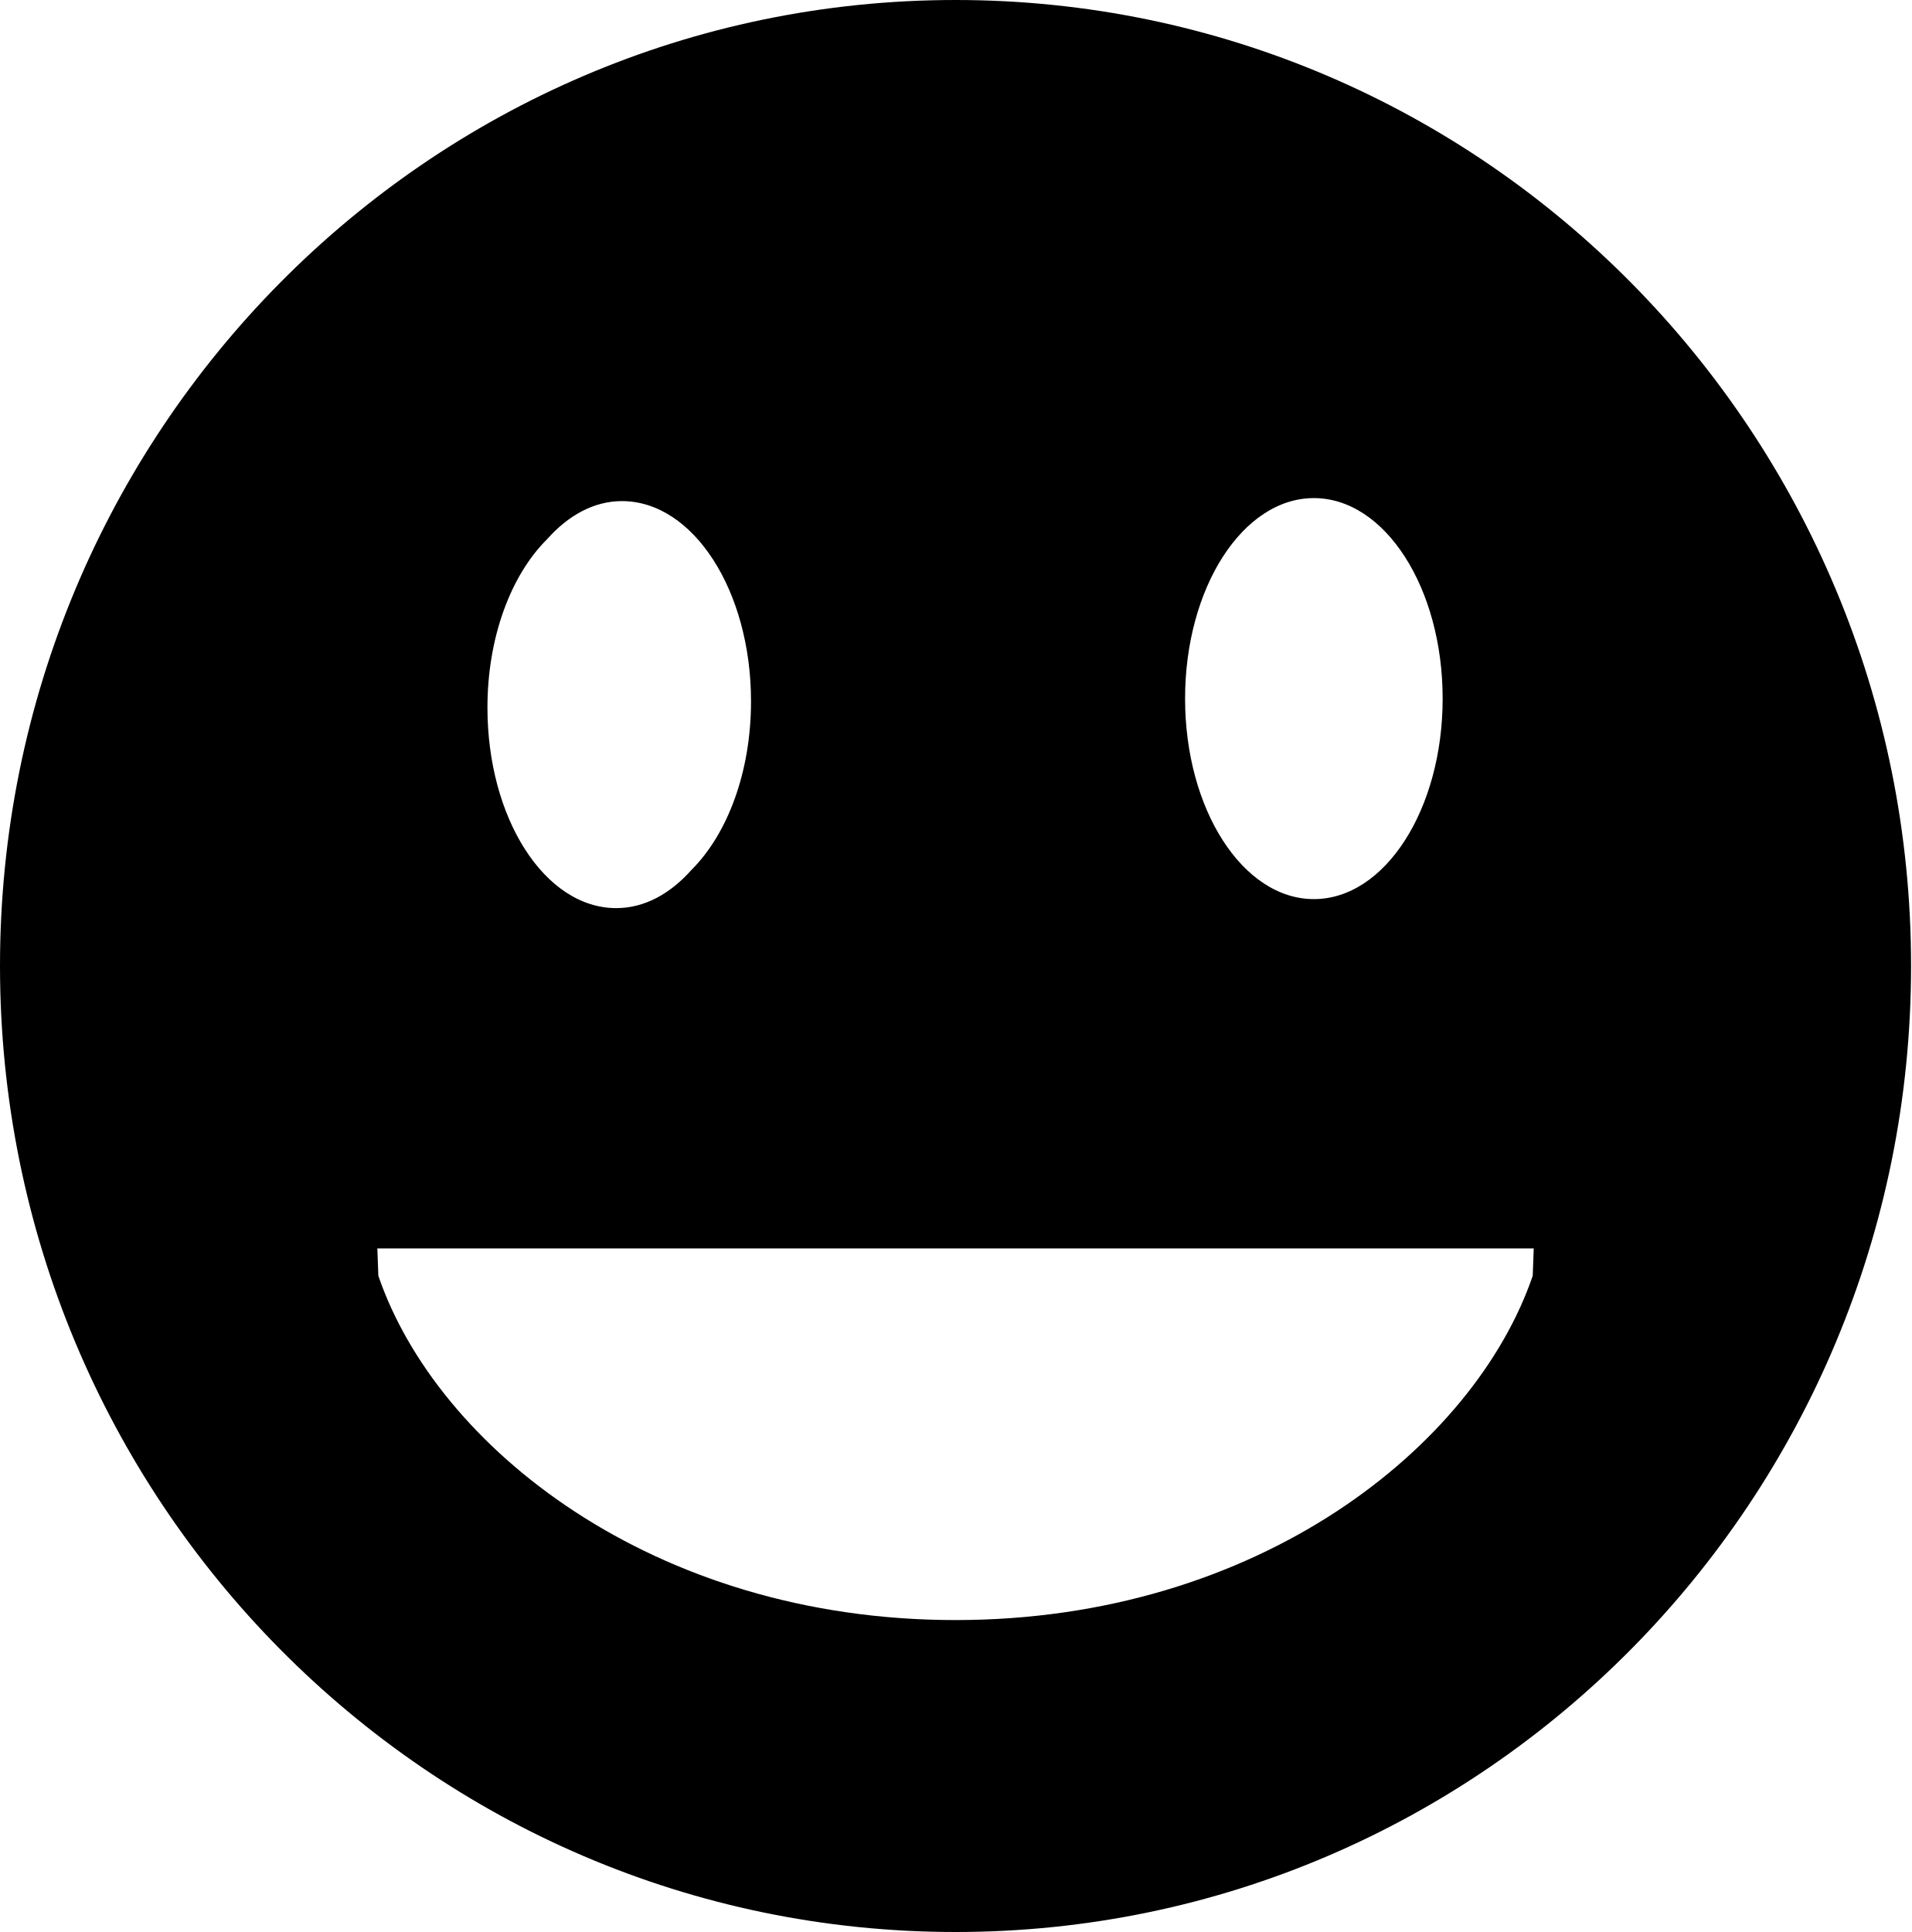
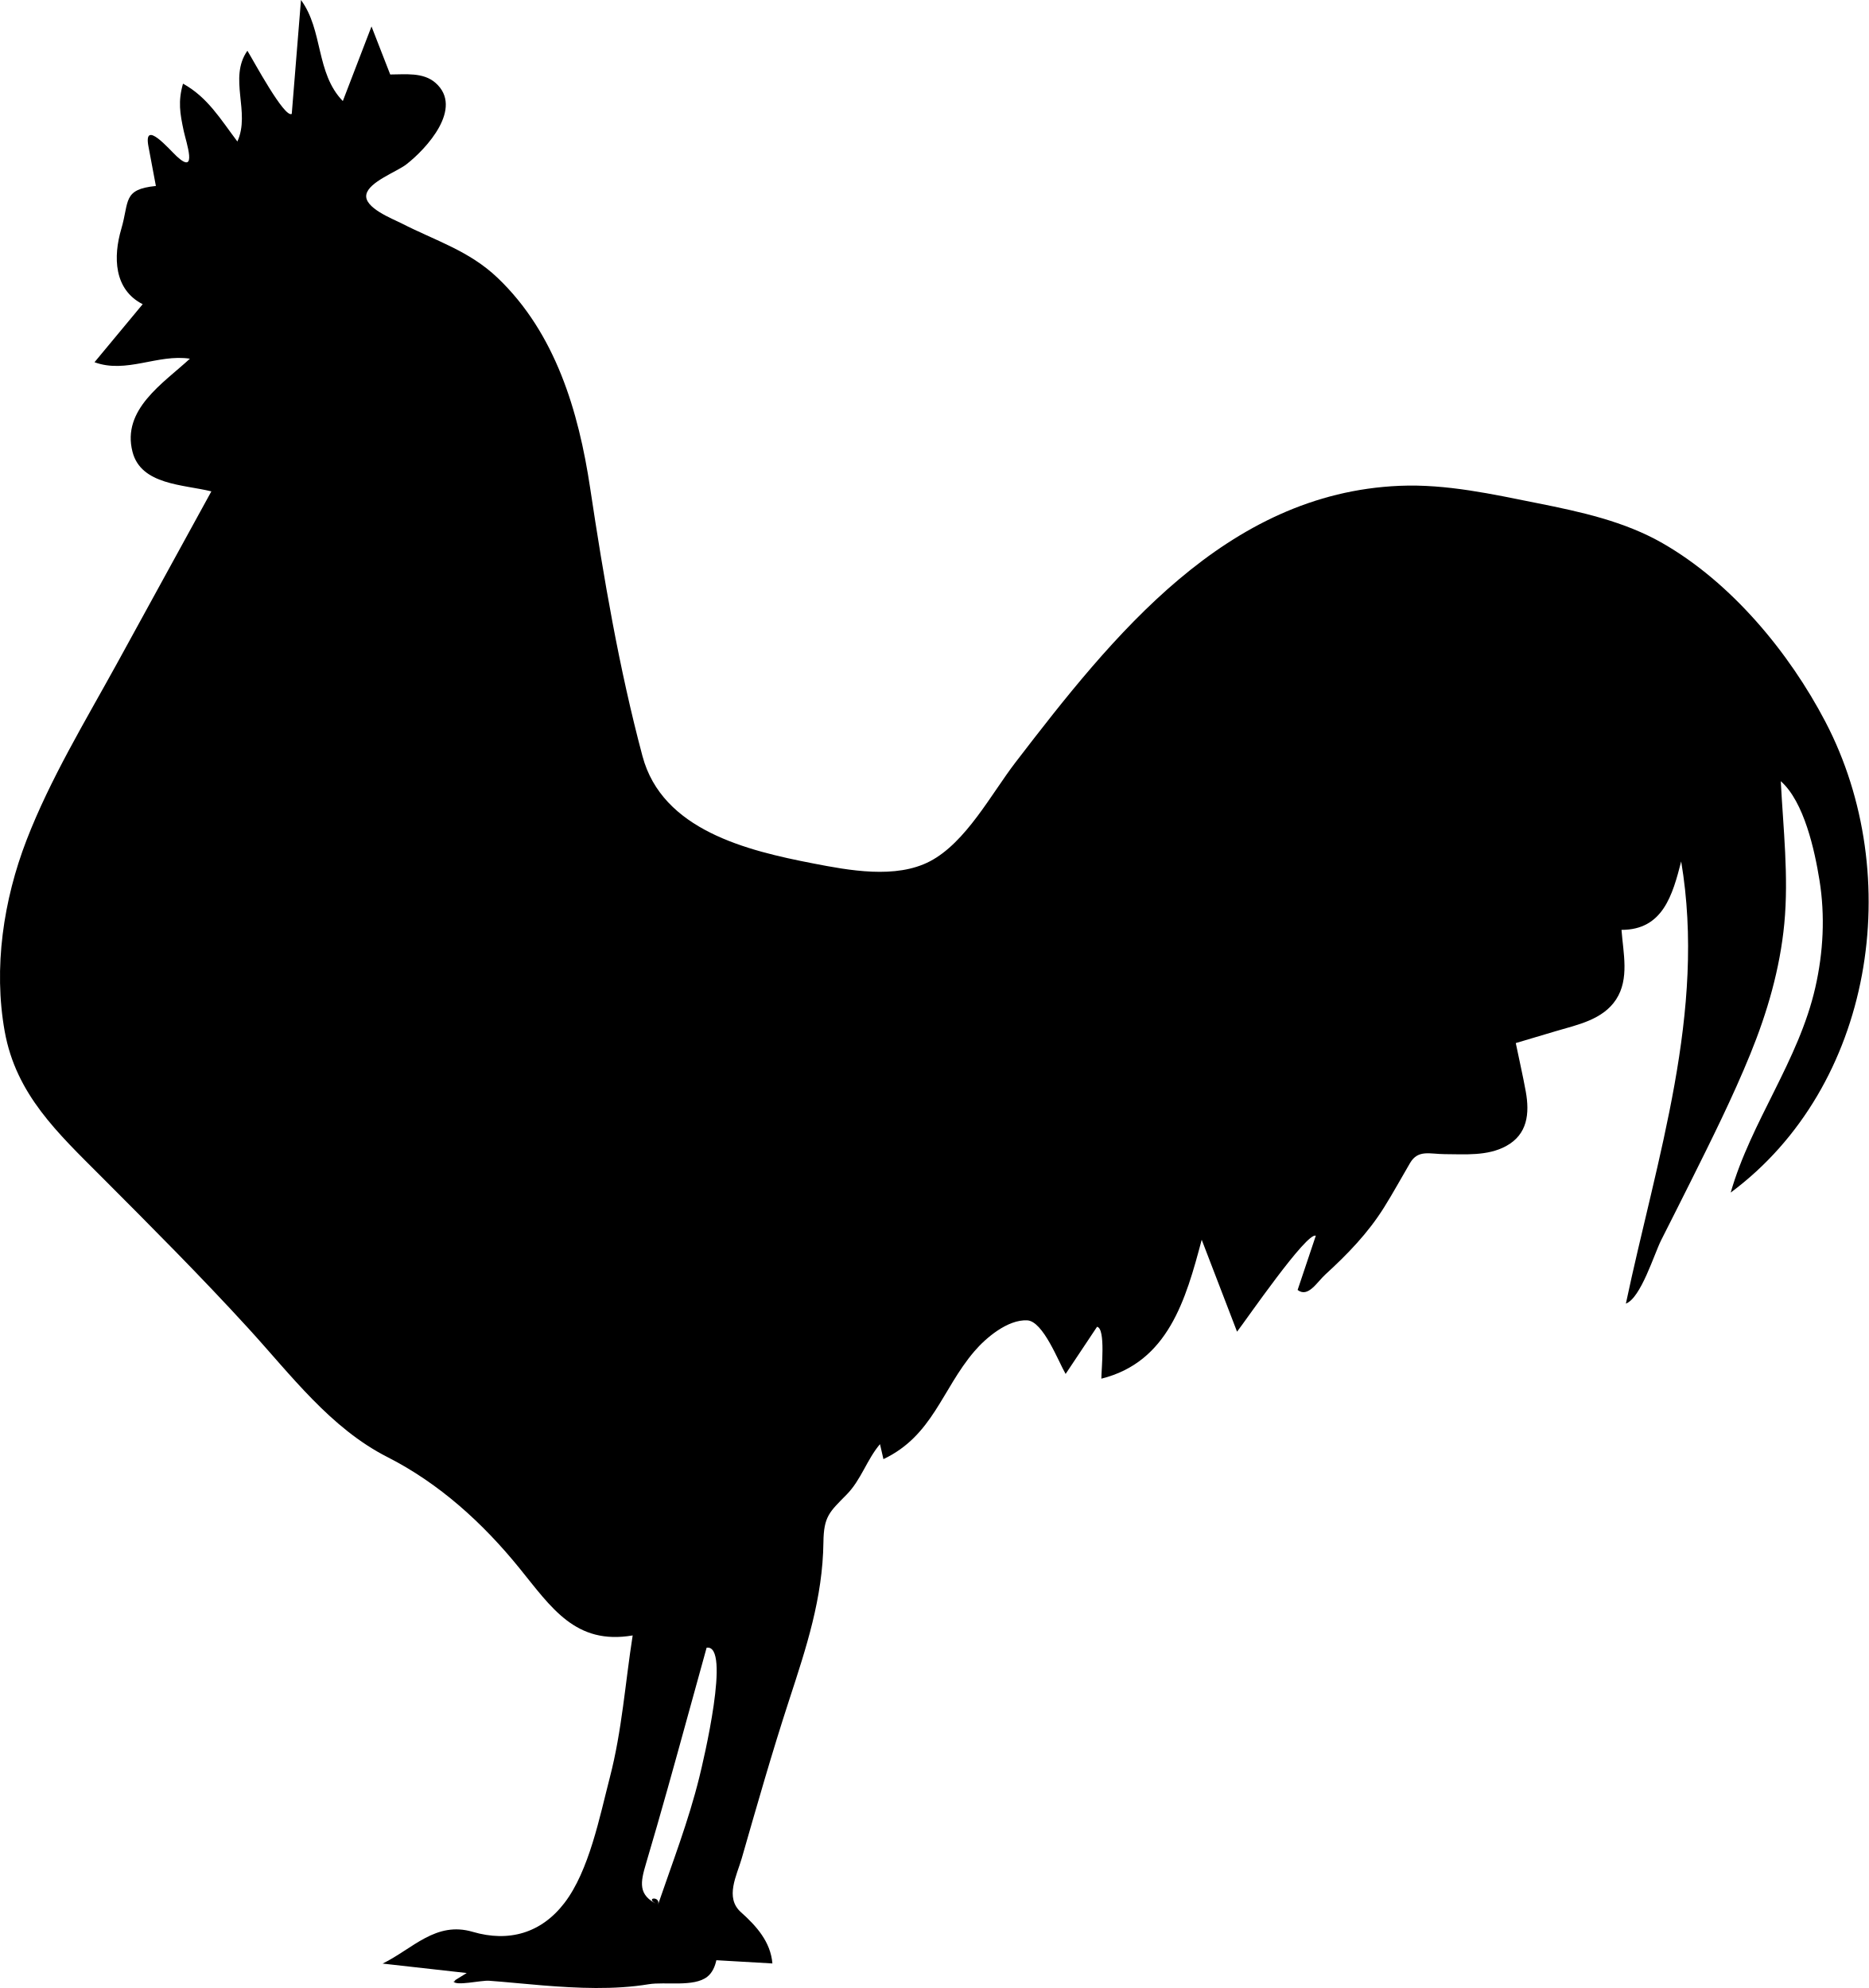
- <svg xmlns="http://www.w3.org/2000/svg" version="1.1" id="Layer_1" x="0px" y="0px" viewBox="19.6 29.9 572.9 579.1" enable-background="new 19.6 29.9 572.9 579.1" xml:space="preserve">
-   <g>
-     <path d="M306,29.9c-158.2,0-286.4,129.7-286.4,289.5c0,159.9,128.2,289.6,286.4,289.6c158.2,0,286.4-129.6,286.4-289.6   C592.4,159.6,464.3,29.9,306,29.9z M413.4,179.2c21.3,0,38.6,26.9,38.6,60.1s-17.3,60.1-38.6,60.1c-21.3,0-38.6-26.9-38.6-60.1   S392.1,179.2,413.4,179.2z M183.6,191.5c6.3-7.1,14-11.4,22.4-11.4c21.4,0,38.7,26.9,38.7,60c0,21.3-7.1,39.8-17.8,50.5   c-6.4,7.2-14.1,11.5-22.6,11.5c-21.4,0-38.6-26.9-38.6-60.1C165.7,220.8,172.8,202.2,183.6,191.5z M479,412.3   c-17.4,51-82.1,103.2-173,103.2c-90.9,0-155.6-52.2-173-103.2c-0.1-2.3-0.2-5.1-0.3-8.2h346.6C479.2,407.2,479.1,410,479,412.3z" />
-   </g>
+ <svg xmlns="http://www.w3.org/2000/svg" version="1.1" id="Layer_1" x="0px" y="0px" width="448.208px" height="476.908px" viewBox="0 0 448.208 476.908" enable-background="new 0 0 448.208 476.908" xml:space="preserve">
+   <path fill-rule="evenodd" clip-rule="evenodd" d="M108.75,475.288c1.065-0.658,2.13-1.315,3.196-1.974c-6.724-0.754-13.447-1.509-20.171-2.263c7.258-3.564,12.734-10.225,21.612-7.615c8.659,2.545,16.423,0.32,21.978-6.903c5.956-7.746,8.5-20.846,10.918-30.174c2.91-11.223,3.679-22.632,5.468-34.03c-13.705,2.342-19.491-6.675-27.16-16.136c-8.757-10.804-19.204-20.321-31.67-26.655c-13.682-6.952-23.116-19.682-33.338-30.867c-11.432-12.508-23.343-24.435-35.313-36.434c-10.406-10.432-20.42-19.675-23.14-34.805c-2.741-15.249-0.303-31.538,5.237-45.887c5.667-14.68,14.086-28.535,21.648-42.299c7.573-13.783,15.136-27.571,22.682-41.368c-6.691-1.668-16.857-1.505-18.915-9.486c-2.623-10.172,7.334-16.415,13.77-22.342c-7.708-1.178-15.252,3.653-22.885,0.845c3.852-4.64,7.704-9.28,11.556-13.92c-6.943-3.535-7.087-11.399-5.132-18.049c1.952-6.644,0.28-9.509,8.299-10.312c-0.596-3.167-1.19-6.333-1.786-9.499c-1.25-6.652,4.994,0.725,6.788,2.387c5.098,4.722,2.25-3.405,1.69-6.016c-0.934-4.354-1.402-7.144-0.188-11.418c5.91,3.261,8.995,8.521,13.041,13.876c3.221-7.034-2.212-15.172,2.403-21.774c1.461,2.369,8.884,16.23,10.642,15.155C70.717,18.216,71.456,9.108,72.193,0c5.362,7.286,3.506,17.508,10.035,24.244c2.293-5.966,4.586-11.933,6.879-17.898c1.497,3.841,2.993,7.683,4.489,11.524c3.618,0,7.911-0.59,10.866,2.011c6.821,6.002-2.151,15.789-6.989,19.544c-2.312,1.793-8.96,4.173-9.597,7.209c-0.672,3.201,6.352,5.876,8.389,6.922c8.195,4.207,16.239,6.559,23.096,13.106c13.876,13.25,19.419,31.99,22.191,50.415c3.243,21.56,6.928,43.222,12.552,64.313c4.739,17.772,25.093,22.667,40.89,25.732c8.637,1.676,19.855,3.785,28.055-0.499c8.631-4.509,14.717-16.169,20.505-23.708c23.271-30.315,50.46-64.612,92.149-66.37c11.202-0.473,22.243,1.999,33.165,4.185c10.269,2.056,20.719,4.317,29.893,9.571c16.485,9.441,30.35,26.154,39.068,42.833c19.342,37,11.591,87.481-22.709,112.958c4.889-17.078,16.305-31.608,20.301-49.216c1.914-8.429,2.374-17.181,0.993-25.729c-1.149-7.118-3.662-18.779-9.281-23.748c0.583,11.333,1.926,22.849,0.845,34.185c-1.029,10.79-4.078,21.286-8.16,31.296c-4.246,10.415-9.296,20.528-14.312,30.589c-2.336,4.686-4.7,9.356-7.06,14.03c-1.685,3.336-4.873,13.894-8.467,15.23c7.373-34.884,19.327-70.009,13.263-106.075c-2.06,8.035-4.387,16.438-14.313,16.413c0.4,5.484,1.942,11.748-1.3,16.701c-3.196,4.882-9.271,6.065-14.47,7.604c-3.197,0.946-6.392,1.905-9.589,2.853c0.786,3.87,1.689,7.718,2.394,11.604c0.955,5.279,0.44,10.3-4.715,13.106c-4.468,2.433-9.839,1.955-14.738,1.936c-3.56-0.015-6.369-1.156-8.296,2.124c-2.09,3.557-4.062,7.184-6.253,10.68c-3.859,6.158-8.714,11.173-14.052,16.053c-2.076,1.897-4.145,5.648-6.667,3.727c1.453-4.337,2.907-8.673,4.361-13.009c-2.145-0.998-16.71,20.212-18.888,23.019c-2.826-7.353-5.652-14.704-8.479-22.057c-3.807,14.366-8.063,29.341-24.069,33.326c0-2.313,1.069-12.059-1.033-12.447c-2.513,3.771-5.024,7.541-7.536,11.312c-1.717-2.926-5.39-12.672-9.222-12.858c-4.668-0.227-9.9,4.177-12.71,7.477c-7.778,9.136-9.949,20.205-21.77,25.819c-0.275-1.197-0.55-2.395-0.824-3.592c-3.162,3.706-4.501,8.539-8.019,12.111c-4.122,4.185-5.471,5.227-5.55,11.419c-0.169,13.4-4.095,25.228-8.206,37.812c-4.112,12.586-7.738,25.323-11.396,38.046c-1.163,4.045-4.098,9.384-0.199,12.874c3.721,3.33,7.125,7.101,7.564,12.312c-2.94-0.17-5.88-0.339-8.821-0.508c-1.54-0.089-3.081-0.178-4.621-0.267c-0.326,1.494-0.955,3.006-2.194,3.976c-3.229,2.523-10.096,1.135-14.028,1.783c-8.323,1.372-17.093,0.948-25.467,0.279c-4.276-0.342-8.542-0.802-12.821-1.114C115.37,475.025,109.18,476.534,108.75,475.288C109.697,474.703,108.863,475.615,108.75,475.288z M157.829,456.924c3.473-10.139,7.31-20.07,9.89-30.498c0.939-3.796,7.71-32.084,1.767-31.148c-3.121,11.209-6.163,22.439-9.311,33.641c-1.694,6.03-3.419,12.053-5.203,18.058C153.606,451.577,152.94,454.638,157.829,456.924C158.587,454.71,154.173,455.214,157.829,456.924z" />
</svg>
